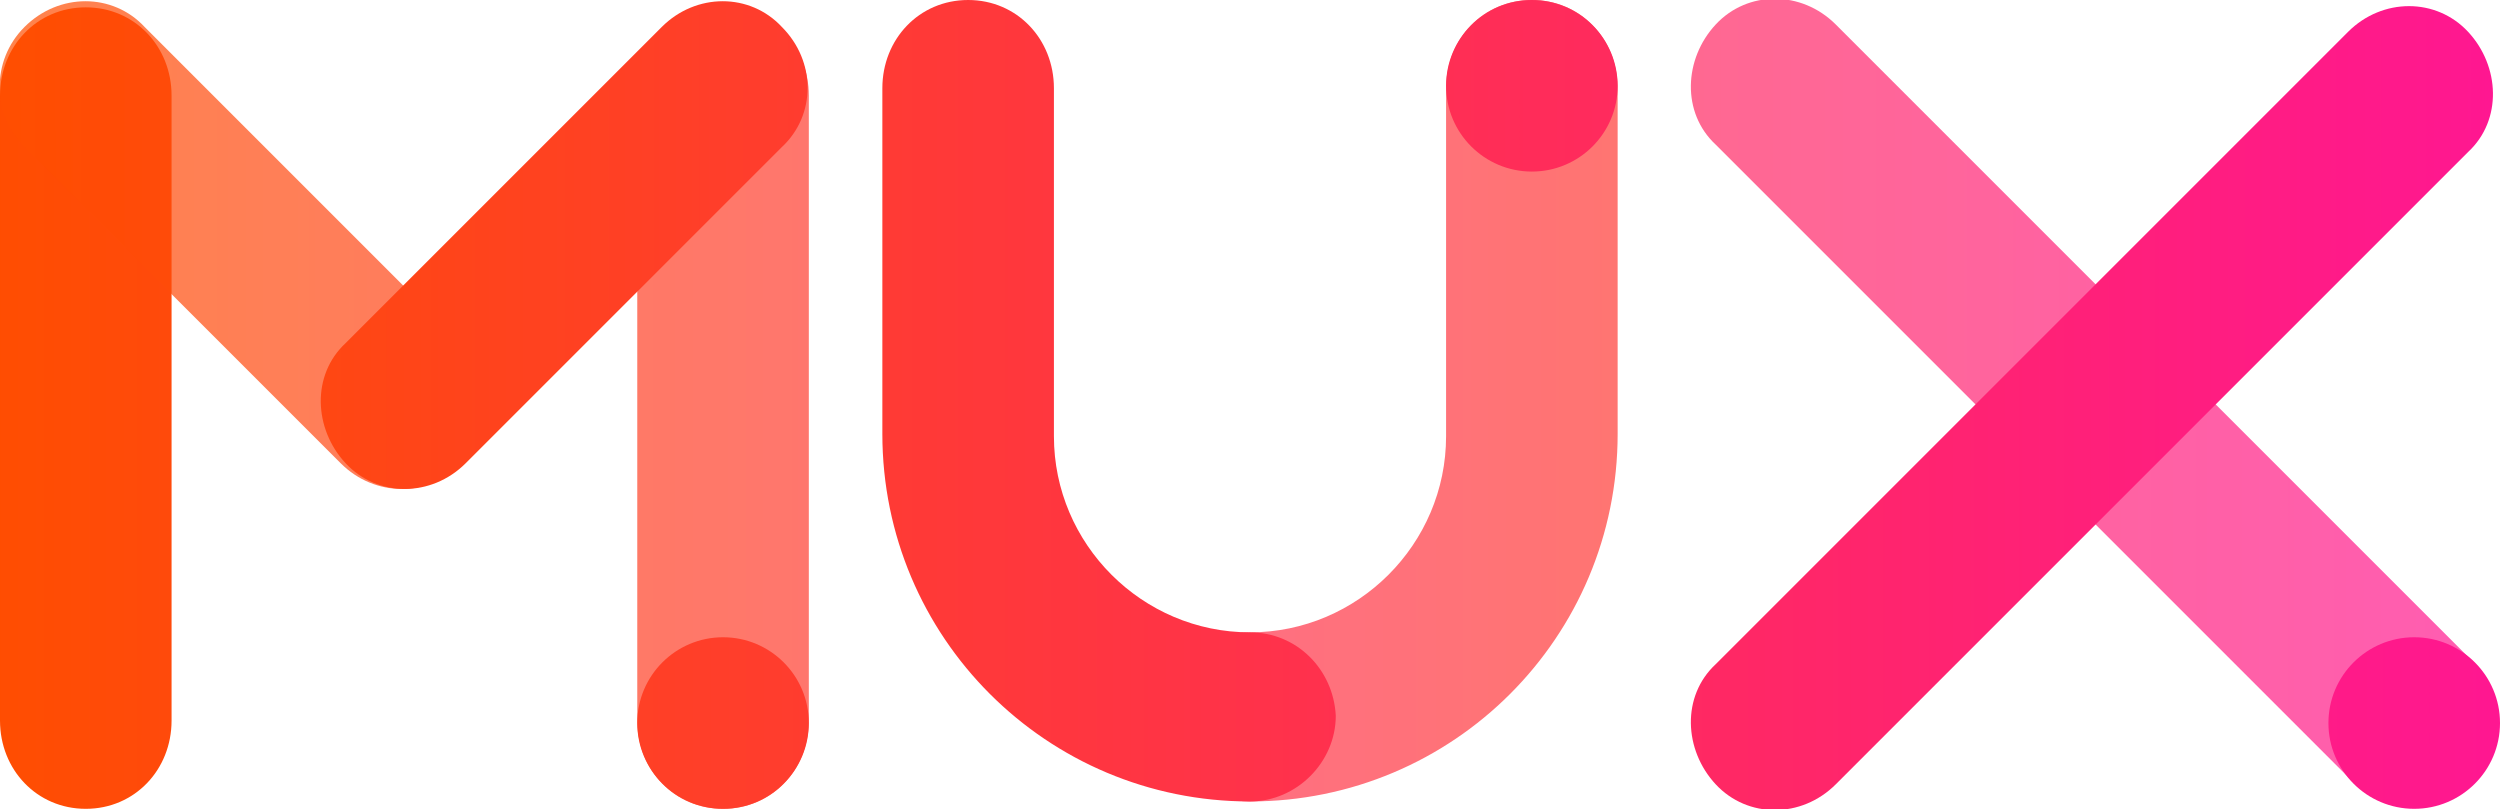
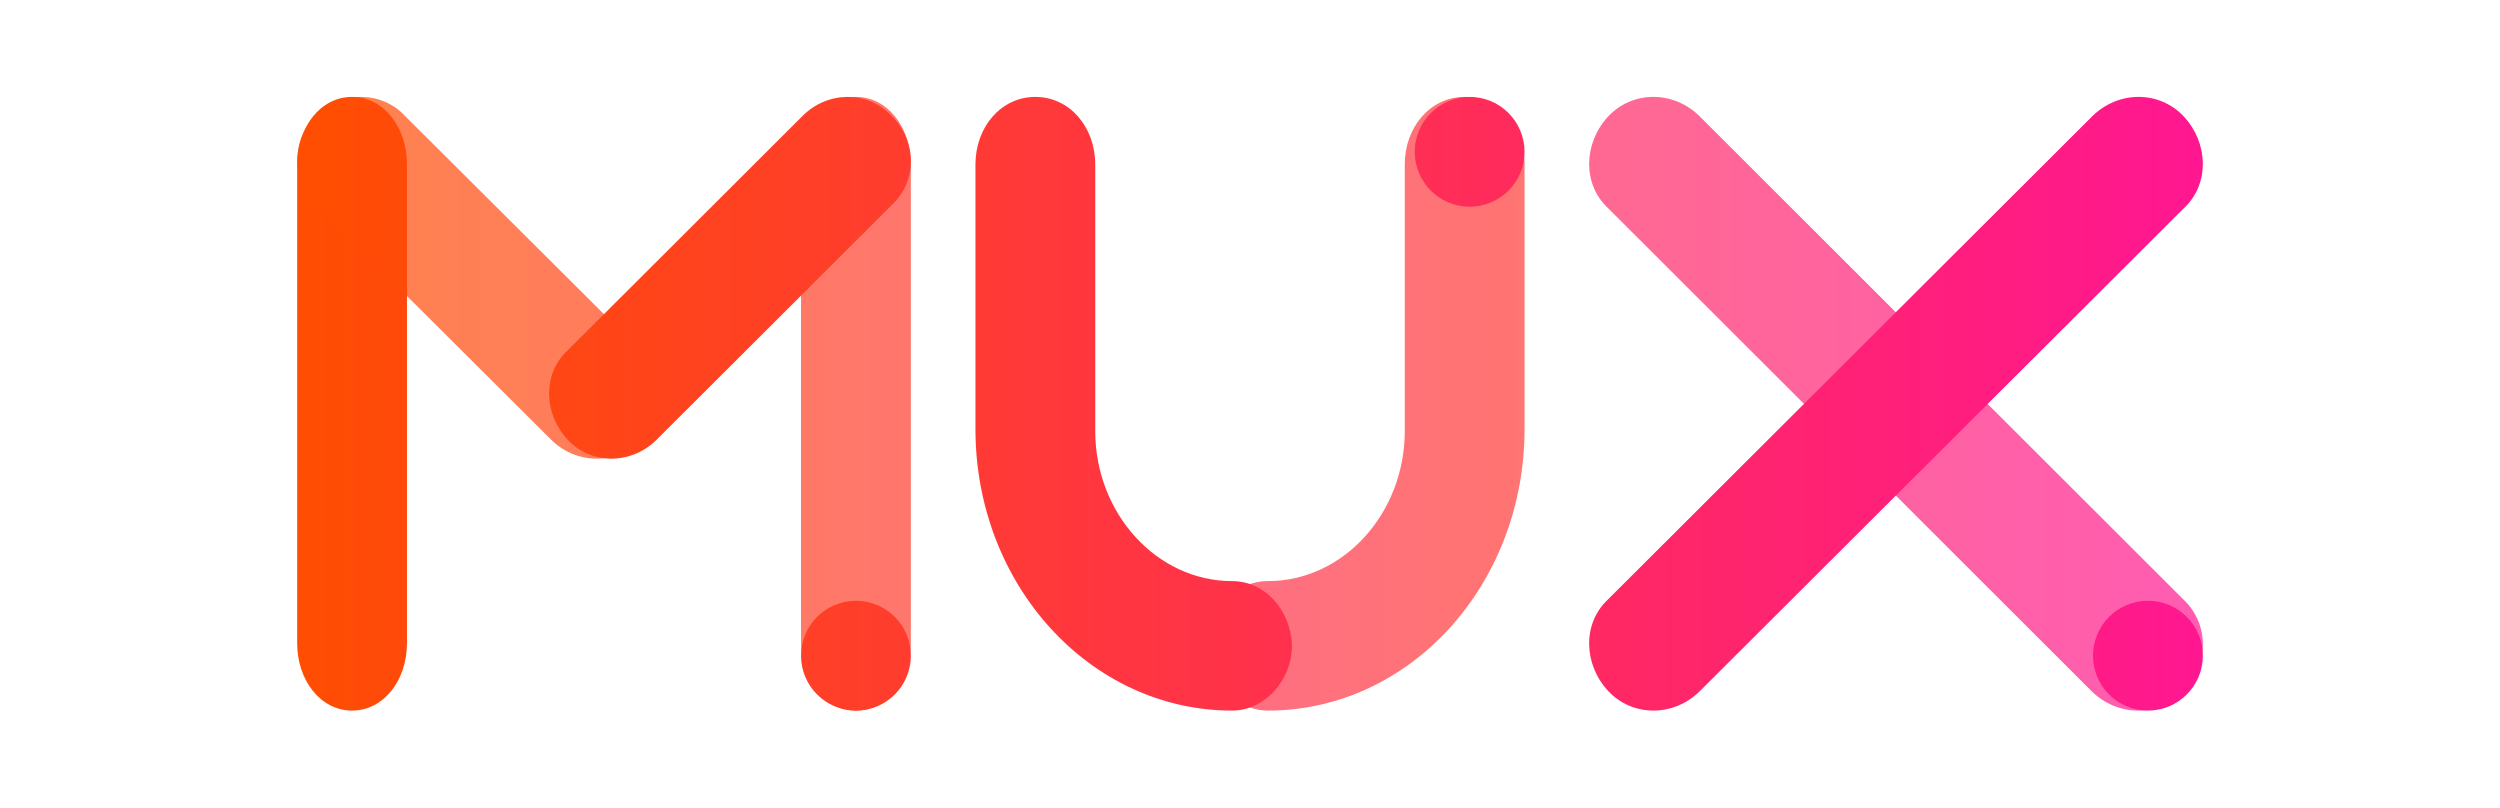
- <svg xmlns="http://www.w3.org/2000/svg" version="1.1" id="Layer_1" x="0px" y="0px" viewBox="0 0 102 33" style="enable-background:new 0 0 102 33;" xml:space="preserve">
-   <style type="text/css">
- 	.st0{opacity:0.7;fill:url(#SVGID_1_);}
- 	.st1{fill:url(#SVGID_2_);}
- 	.st2{opacity:0.7;fill:url(#SVGID_3_);}
- 	.st3{opacity:0.7;fill:url(#SVGID_4_);}
- 	.st4{fill:url(#SVGID_5_);}
- 	.st5{fill:url(#SVGID_6_);}
- 	.st6{fill:url(#SVGID_7_);}
- 	.st7{fill:url(#SVGID_8_);}
- 	.st8{opacity:0.7;fill:url(#SVGID_9_);}
- 	.st9{fill:url(#SVGID_10_);}
- 	.st10{fill:url(#SVGID_11_);}
- </style>
-   <linearGradient id="SVGID_1_" gradientUnits="userSpaceOnUse" x1="-1" y1="16.355" x2="101.751" y2="16.355">
-     <stop offset="0" style="stop-color:#FF4E00" />
-     <stop offset="1" style="stop-color:#FF1791" />
-   </linearGradient>
-   <path class="st0" d="M95.8,31.7c1.4,1.4,3.6,1.4,4.9,0c1.4-1.4,1.4-3.6,0-4.9L74.9,1c-1.4-1.4-3.6-1.4-4.9,0s-1.4,3.6,0,4.9  L95.8,31.7z" />
-   <linearGradient id="SVGID_2_" gradientUnits="userSpaceOnUse" x1="0.25" y1="16.645" x2="101.751" y2="16.645">
-     <stop offset="0" style="stop-color:#FF4E00" />
-     <stop offset="1" style="stop-color:#FF1791" />
-   </linearGradient>
-   <path class="st1" d="M74.9,32c-1.4,1.4-3.6,1.4-4.9,0s-1.4-3.6,0-4.9L95.8,1.3c1.4-1.4,3.6-1.4,4.9,0s1.4,3.6,0,4.9L74.9,32z" />
-   <linearGradient id="SVGID_3_" gradientUnits="userSpaceOnUse" x1="212.862" y1="16.355" x2="316.906" y2="16.355" gradientTransform="matrix(-1 0 0 1 317 0)">
-     <stop offset="0" style="stop-color:#FF4E00" />
-     <stop offset="1" style="stop-color:#FF1791" />
-   </linearGradient>
-   <path class="st2" d="M51,25.8c4.4,0,8-3.6,8-8V3.6c0-2,1.5-3.6,3.5-3.6c2,0,3.5,1.6,3.5,3.6v14.1c0,8.3-6.7,15-15,15  c-1.9,0-3.5-1.6-3.5-3.5C47.6,27.3,49.1,25.8,51,25.8z" />
-   <linearGradient id="SVGID_4_" gradientUnits="userSpaceOnUse" x1="-0.794" y1="16.645" x2="103.251" y2="16.645">
-     <stop offset="0" style="stop-color:#FF4E00" />
-     <stop offset="1" style="stop-color:#FF1791" />
-   </linearGradient>
-   <path class="st3" d="M29.5,0.3c-2,0-3.5,1.6-3.5,3.6v25.5c0,2,1.5,3.6,3.5,3.6s3.5-1.6,3.5-3.6V3.9C33,1.9,31.5,0.3,29.5,0.3z" />
-   <g>
-     <linearGradient id="SVGID_5_" gradientUnits="userSpaceOnUse" x1="-8.333334e-02" y1="3.48" x2="101.835" y2="3.48">
-       <stop offset="0" style="stop-color:#FF4E00" />
-       <stop offset="1" style="stop-color:#FF1791" />
+ <svg xmlns="http://www.w3.org/2000/svg" width="387px" height="125px" viewBox="0 0 387 125" version="1.1">
+   <defs>
+     <linearGradient x1="-213.617%" y1="50.014%" x2="100.004%" y2="50.014%" id="linearGradient-1">
+       <stop stop-color="#FF4E00" offset="0%" />
+       <stop stop-color="#FF1791" offset="100%" />
    </linearGradient>
-     <circle class="st4" cx="62.5" cy="3.5" r="3.5" />
+     <linearGradient x1="-210.04%" y1="49.986%" x2="100.117%" y2="49.986%" id="linearGradient-2">
+       <stop stop-color="#FF4E00" offset="0%" />
+       <stop stop-color="#FF1791" offset="100%" />
+     </linearGradient>
+     <linearGradient x1="306.154%" y1="50.014%" x2="-256.249%" y2="50.014%" id="linearGradient-3">
+       <stop stop-color="#FF4E00" offset="0%" />
+       <stop stop-color="#FF1791" offset="100%" />
+     </linearGradient>
+     <linearGradient x1="-382.77%" y1="49.986%" x2="1103.58%" y2="49.986%" id="linearGradient-4">
+       <stop stop-color="#FF4E00" offset="0%" />
+       <stop stop-color="#FF1791" offset="100%" />
+     </linearGradient>
+     <linearGradient x1="-844.048%" y1="49.71%" x2="611.929%" y2="49.71%" id="linearGradient-5">
+       <stop stop-color="#FF4E00" offset="0%" />
+       <stop stop-color="#FF1791" offset="100%" />
+     </linearGradient>
+     <linearGradient x1="-1386.921%" y1="50.29%" x2="99.429%" y2="50.29%" id="linearGradient-6">
+       <stop stop-color="#FF4E00" offset="0%" />
+       <stop stop-color="#FF1791" offset="100%" />
+     </linearGradient>
+     <linearGradient x1="-14.913%" y1="49.986%" x2="1471.437%" y2="49.986%" id="linearGradient-7">
+       <stop stop-color="#FF4E00" offset="0%" />
+       <stop stop-color="#FF1791" offset="100%" />
+     </linearGradient>
+     <linearGradient x1="-385%" y1="50%" x2="1110.009%" y2="50%" id="linearGradient-8">
+       <stop stop-color="#FF4E00" offset="0%" />
+       <stop stop-color="#FF1791" offset="100%" />
+     </linearGradient>
+     <linearGradient x1="2.587%" y1="50%" x2="518.592%" y2="50%" id="linearGradient-9">
+       <stop stop-color="#FF4E00" offset="0%" />
+       <stop stop-color="#FF1791" offset="100%" />
+     </linearGradient>
+     <linearGradient x1="-64.629%" y1="50%" x2="440.107%" y2="50%" id="linearGradient-10">
+       <stop stop-color="#FF4E00" offset="0%" />
+       <stop stop-color="#FF1791" offset="100%" />
+     </linearGradient>
+     <linearGradient x1="-203.141%" y1="50.014%" x2="359.262%" y2="50.014%" id="linearGradient-11">
+       <stop stop-color="#FF4E00" offset="0%" />
+       <stop stop-color="#FF1791" offset="100%" />
+     </linearGradient>
+   </defs>
+   <g id="Artboard" stroke="none" stroke-width="1" fill="none" fill-rule="evenodd">
+     <g id="mux" transform="translate(46, 15)" fill-rule="nonzero">
+       <path d="M277.747,91.959 C281.807,96.014 288.186,96.014 291.955,91.959 C296.015,87.904 296.015,81.532 291.955,77.767 L217.145,3.041 C213.086,-1.014 206.706,-1.014 202.937,3.041 C199.167,7.096 198.877,13.468 202.937,17.233 L277.747,91.959 Z" id="Path" fill="url(#linearGradient-1)" opacity="0.7" />
+       <path d="M217.165,91.959 C213.1,96.014 206.714,96.014 202.94,91.959 C199.166,87.904 198.876,81.532 202.94,77.767 L277.835,3.041 C281.9,-1.014 288.286,-1.014 292.06,3.041 C295.834,7.096 296.124,13.468 292.06,17.233 L217.165,91.959 Z" id="Path" fill="url(#linearGradient-2)" />
+       <path d="M150.27,74.954 C161.924,74.954 171.459,64.495 171.459,51.713 L171.459,10.459 C171.459,4.648 175.432,0 180.73,0 C186.027,0 190,4.648 190,10.459 L190,51.422 C190,75.535 172.254,95 150.27,95 C145.238,95 141,90.352 141,84.832 C141.265,79.312 145.238,74.954 150.27,74.954 Z" id="Path" fill="url(#linearGradient-3)" opacity="0.7" />
+       <path d="M86.5,0 C81.643,0 78,4.648 78,10.459 L78,84.541 C78,90.352 81.643,95 86.5,95 C91.357,95 95,90.352 95,84.541 L95,10.459 C95,4.648 91.357,0 86.5,0 Z" id="Path" fill="url(#linearGradient-4)" opacity="0.7" />
+       <circle id="Oval" fill="url(#linearGradient-5)" cx="181.5" cy="8.5" r="8.5" />
+       <circle id="Oval" fill="url(#linearGradient-6)" cx="286.5" cy="86.5" r="8.5" />
+       <path d="M8.5,0 C3.643,0 0,4.648 0,10.459 L0,84.541 C0,90.352 3.643,95 8.5,95 C13.357,95 17,90.352 17,84.541 L17,10.459 C17,4.648 13.357,0 8.5,0 Z" id="Path" fill="url(#linearGradient-7)" />
+       <circle id="Oval" fill="url(#linearGradient-8)" cx="86.5" cy="86.5" r="8.5" />
+       <path d="M39.298,53.045 C43.253,56.985 49.467,56.985 53.139,53.045 C56.811,49.106 57.094,42.915 53.139,39.256 L16.702,2.955 C13.03,-0.985 6.815,-0.985 2.861,2.955 C-1.094,6.894 -0.811,13.085 2.861,16.744 L39.298,53.045 Z" id="Path" fill="url(#linearGradient-9)" opacity="0.7" />
+       <path d="M55.67,53.045 C51.723,56.985 45.521,56.985 41.856,53.045 C38.19,49.106 37.908,42.915 41.856,39.256 L78.225,2.955 C82.172,-0.985 88.375,-0.985 92.04,2.955 C95.987,6.894 95.987,13.085 92.04,16.744 L55.67,53.045 Z" id="Path" fill="url(#linearGradient-10)" />
+       <path d="M144.73,74.954 C133.076,74.954 123.541,64.495 123.541,51.713 L123.541,10.459 C123.541,4.648 119.568,0 114.27,0 C108.973,0 105,4.648 105,10.459 L105,51.422 C105,75.535 122.746,95 144.73,95 C149.762,95 154,90.352 154,84.832 C153.735,79.312 149.762,74.954 144.73,74.954 Z" id="Path" fill="url(#linearGradient-11)" />
+     </g>
  </g>
-   <linearGradient id="SVGID_6_" gradientUnits="userSpaceOnUse" x1="-2.084" y1="29.52" x2="101.96" y2="29.52">
-     <stop offset="0" style="stop-color:#FF4E00" />
-     <stop offset="1" style="stop-color:#FF1791" />
-   </linearGradient>
-   <circle class="st5" cx="98.5" cy="29.5" r="3.5" />
-   <linearGradient id="SVGID_7_" gradientUnits="userSpaceOnUse" x1="-1.044" y1="16.645" x2="103.001" y2="16.645">
-     <stop offset="0" style="stop-color:#FF4E00" />
-     <stop offset="1" style="stop-color:#FF1791" />
-   </linearGradient>
-   <path class="st6" d="M3.5,0.3C1.5,0.3,0,1.9,0,3.9v25.5c0,2,1.5,3.6,3.5,3.6S7,31.4,7,29.4V3.9C7,1.9,5.5,0.3,3.5,0.3z" />
-   <linearGradient id="SVGID_8_" gradientUnits="userSpaceOnUse" x1="-0.95" y1="29.5" x2="103.701" y2="29.5">
-     <stop offset="0" style="stop-color:#FF4E00" />
-     <stop offset="1" style="stop-color:#FF1791" />
-   </linearGradient>
-   <circle class="st7" cx="29.5" cy="29.5" r="3.5" />
-   <linearGradient id="SVGID_9_" gradientUnits="userSpaceOnUse" x1="0.5" y1="10" x2="102.802" y2="10">
-     <stop offset="0" style="stop-color:#FF4E00" />
-     <stop offset="1" style="stop-color:#FF1791" />
-   </linearGradient>
-   <path class="st8" d="M13.9,18.9c1.4,1.4,3.6,1.4,4.9,0s1.4-3.6,0-4.9L5.9,1.1C4.6-0.3,2.4-0.3,1,1.1S-0.3,4.7,1,6L13.9,18.9z" />
-   <linearGradient id="SVGID_10_" gradientUnits="userSpaceOnUse" x1="0.25" y1="10" x2="100.505" y2="10">
-     <stop offset="0" style="stop-color:#FF4E00" />
-     <stop offset="1" style="stop-color:#FF1791" />
-   </linearGradient>
-   <path class="st9" d="M19,18.9c-1.4,1.4-3.6,1.4-4.9,0s-1.4-3.6,0-4.9L27,1.1c1.4-1.4,3.6-1.4,4.9,0c1.4,1.4,1.4,3.6,0,4.9L19,18.9z" />
-   <linearGradient id="SVGID_11_" gradientUnits="userSpaceOnUse" x1="-1.581" y1="16.355" x2="102.463" y2="16.355">
-     <stop offset="0" style="stop-color:#FF4E00" />
-     <stop offset="1" style="stop-color:#FF1791" />
-   </linearGradient>
-   <path class="st10" d="M51,25.8c-4.4,0-8-3.6-8-8V3.6c0-2-1.5-3.6-3.5-3.6c-2,0-3.5,1.6-3.5,3.6v14.1c0,8.3,6.7,15,15,15  c1.9,0,3.5-1.6,3.5-3.5C54.4,27.3,52.9,25.8,51,25.8z" />
</svg>
